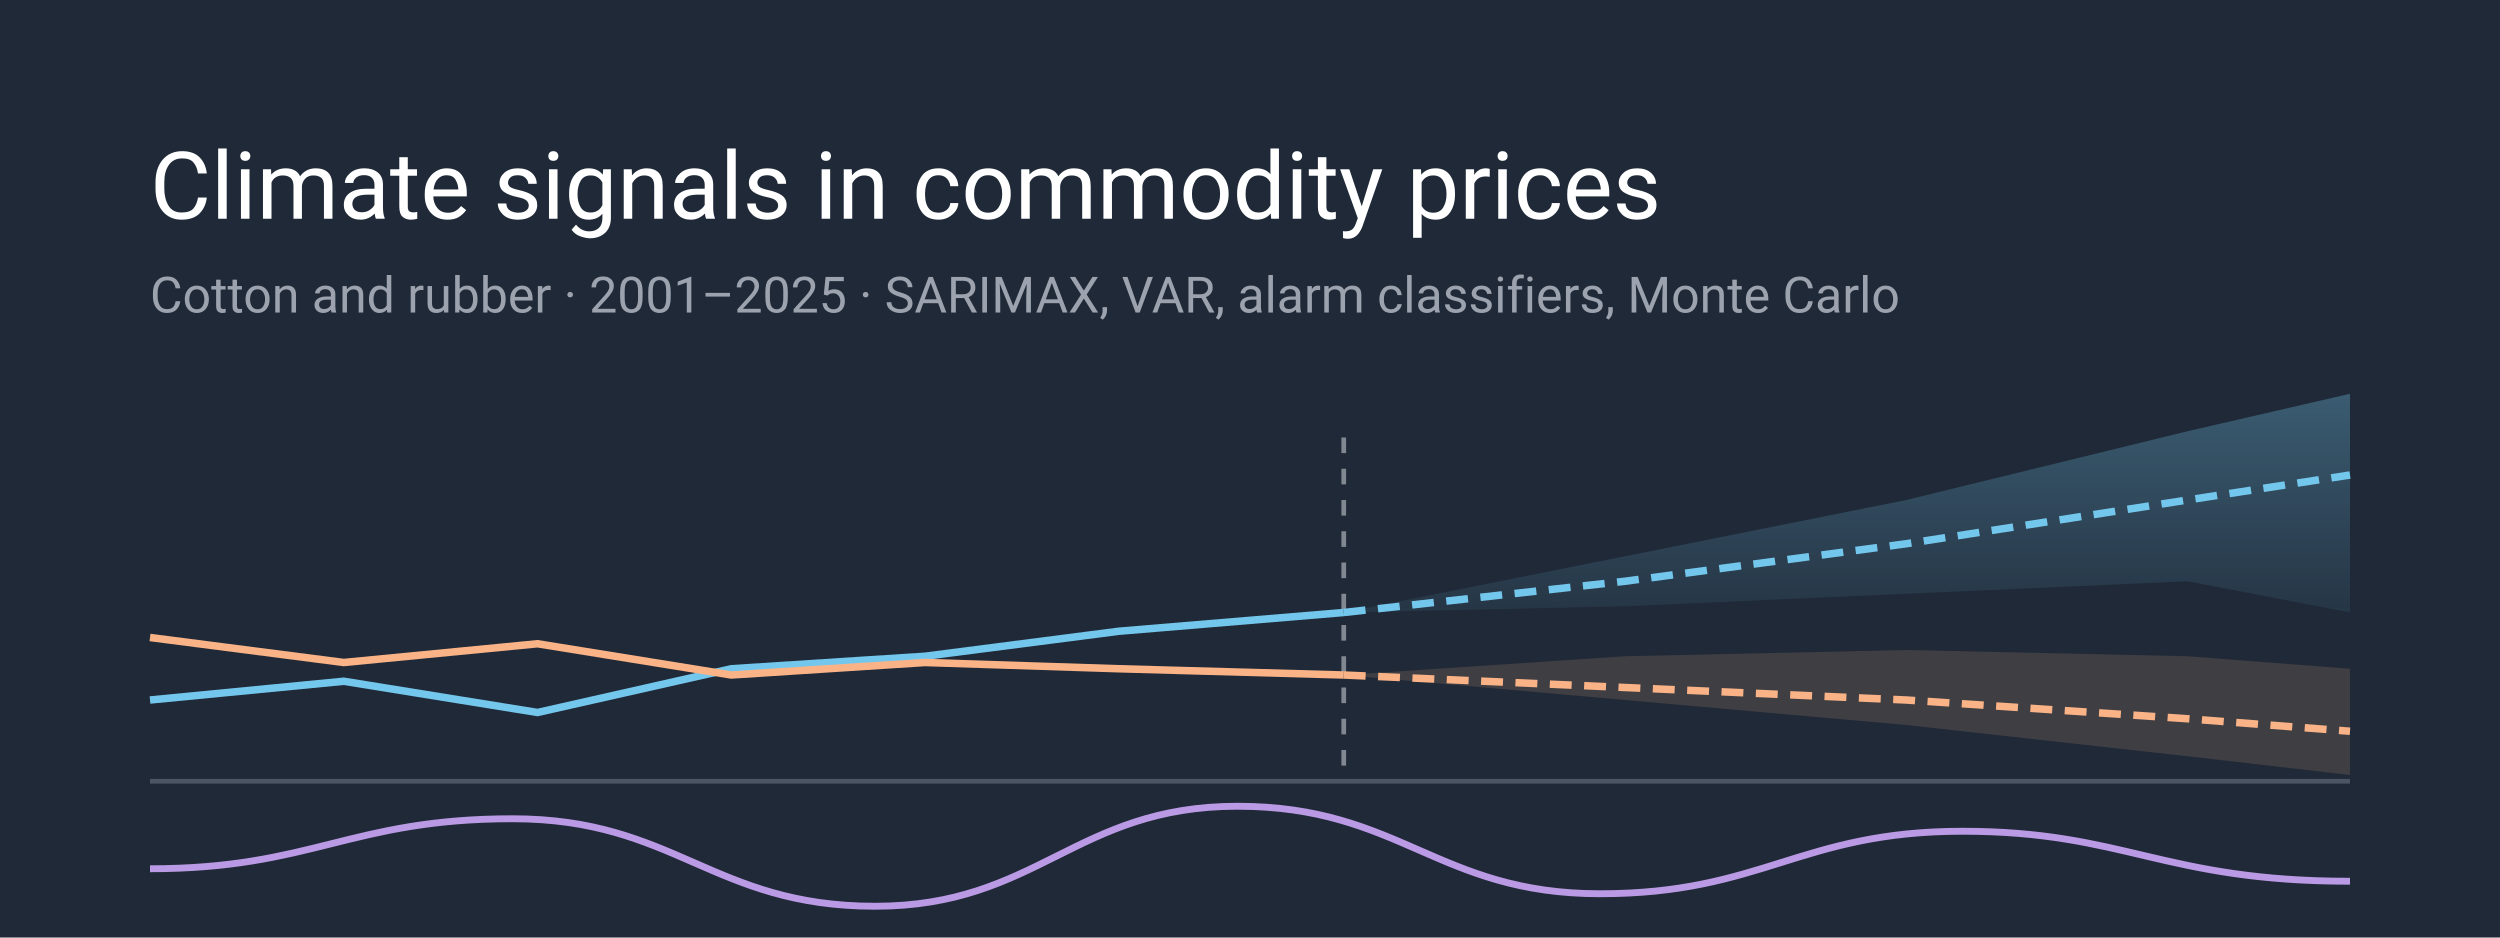
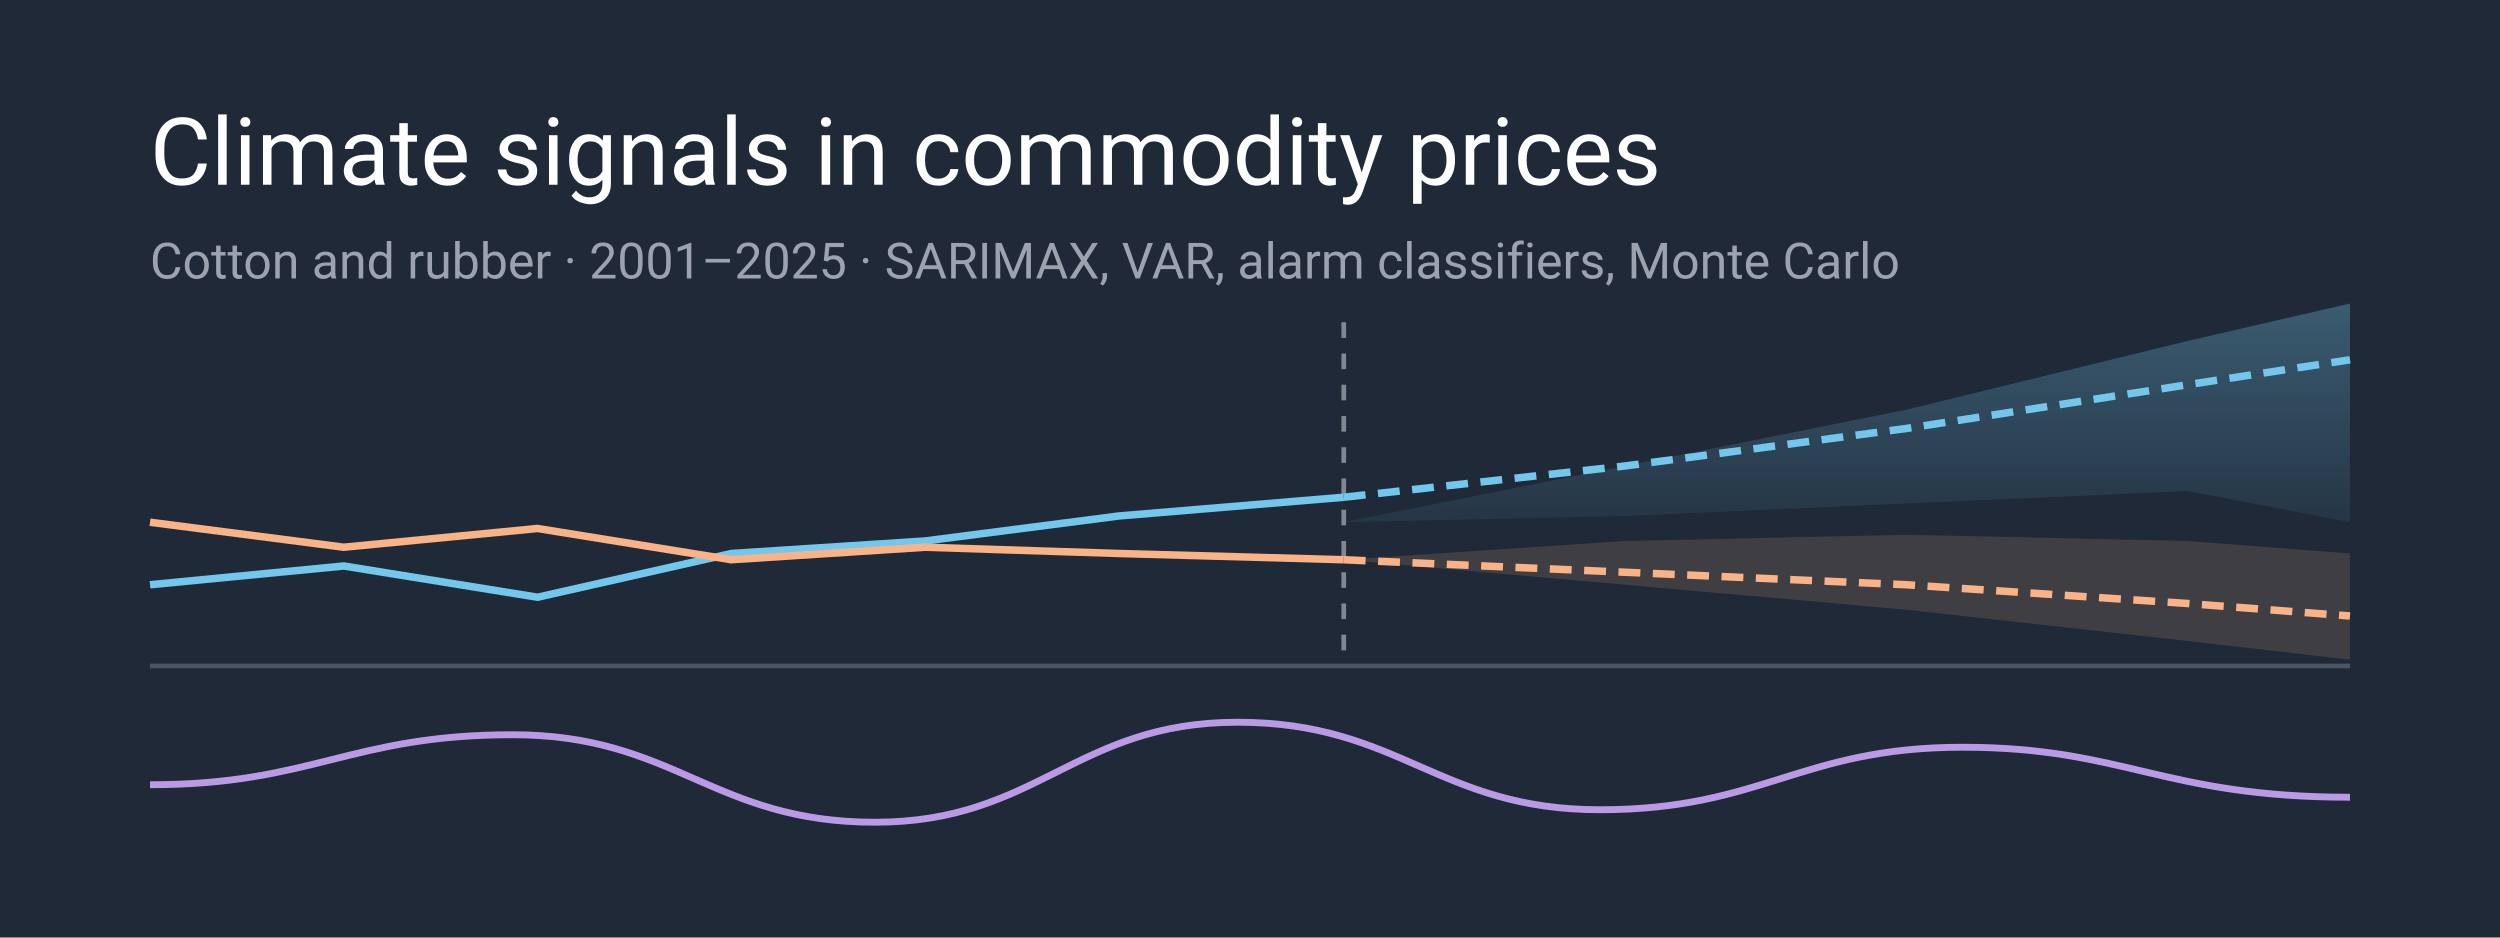
- <svg xmlns="http://www.w3.org/2000/svg" width="800" height="300" viewBox="0 0 800 300" version="1.1">
-   <defs>
-     <linearGradient id="hdrFan" x1="0" y1="0" x2="0" y2="1">
-       <stop offset="0%" stop-color="#74c7ec" stop-opacity="0.32" />
-       <stop offset="100%" stop-color="#74c7ec" stop-opacity="0.08" />
+ <svg xmlns="http://www.w3.org/2000/svg" width="800" height="300" viewBox="0 0 800 300" version="1.1" id="svg2725">
+   <defs id="defs2699">
+     <linearGradient id="hdrFan" x1="200.489" y1="270.24" x2="200.489" y2="420.373" gradientTransform="matrix(2.144761,0,0,0.4662524,0,-28.885)" gradientUnits="userSpaceOnUse">
+       <stop offset="0%" stop-color="#74c7ec" stop-opacity="0.32" id="stop2694" />
+       <stop offset="100%" stop-color="#74c7ec" stop-opacity="0.08" id="stop2696" />
    </linearGradient>
  </defs>
-   <rect x="0" y="0" width="800" height="300" fill="#1f2937" />
-   <text x="48" y="70" font-family="Roboto, Helvetica, Arial, sans-serif" font-size="30" font-weight="400" fill="#ffffff">Climate signals in commodity prices</text>
-   <text x="48" y="100" font-family="Roboto, Helvetica, Arial, sans-serif" font-size="16" fill="#9ca3af">Cotton and rubber · 2001–2025 · SARIMAX, VAR, alarm classifiers, Monte Carlo</text>
-   <line x1="48" y1="250" x2="752" y2="250" stroke="#4b5563" stroke-width="1.5" />
-   <line x1="430" y1="140" x2="430" y2="250" stroke="#e5e7eb" stroke-width="1.5" stroke-dasharray="5 5" opacity="0.5" />
-   <path d="M430,196 L520,178 L610,160 L700,138 L752,126            L752,196 L700,186 L610,190 L520,194 L430,196 Z" fill="url(#hdrFan)" />
-   <polyline points="48,224 110,218 172,228 234,214 296,210 358,202 430,196" fill="none" stroke="#74c7ec" stroke-width="2.4" />
-   <polyline points="430,196 520,186 610,174 700,160 752,152" fill="none" stroke="#74c7ec" stroke-width="2.4" stroke-dasharray="7 4" />
-   <path d="M430,216 L520,224 L610,232 L700,242 L752,248            L752,214 L700,210 L610,208 L520,210 L430,216 Z" fill="#fab387" opacity="0.15" />
-   <polyline points="48,204 110,212 172,206 234,216 296,212 358,214 430,216" fill="none" stroke="#fab387" stroke-width="2.4" />
-   <polyline points="430,216 520,220 610,224 700,230 752,234" fill="none" stroke="#fab387" stroke-width="2.4" stroke-dasharray="7 4" />
-   <path d="M48,278 C100,278 112,262 164,262 C216,262 228,290 280,290            C332,290 344,258 396,258 C448,258 460,286 512,286            C564,286 576,266 628,266 C680,266 692,282 752,282" fill="none" stroke="#cba6f7" stroke-width="2.2" opacity="0.9" />
+   <rect x="0" y="0" width="800" height="300" fill="#1f2937" id="rect2701" />
+   <text x="48" y="59.115" font-family="Roboto, Helvetica, Arial, sans-serif" font-size="30px" font-weight="400" fill="#ffffff" id="text2703">Climate signals in commodity prices</text>
+   <text x="48" y="89.115" font-family="Roboto, Helvetica, Arial, sans-serif" font-size="16px" fill="#9ca3af" id="text2705">Cotton and rubber · 2001–2025 · SARIMAX, VAR, alarm classifiers, Monte Carlo</text>
+   <line x1="48" y1="213.115" x2="752" y2="213.115" stroke="#4b5563" stroke-width="1.5" id="line2707" />
+   <line x1="430" y1="103.115" x2="430" y2="213.115" stroke="#e5e7eb" stroke-width="1.5" stroke-dasharray="5, 5" opacity="0.5" id="line2709" />
+   <path d="m 430,167.115 90,-18 90,-18 90,-22 52,-12 v 70 l -52,-10 -90,4 -90,4 z" fill="url(#hdrFan)" id="path2711" style="fill:url(#hdrFan)" />
+   <polyline points="48,224 110,218 172,228 234,214 296,210 358,202 430,196" fill="none" stroke="#74c7ec" stroke-width="2.4" id="polyline2713" transform="translate(0,-36.885)" />
+   <polyline points="430,196 520,186 610,174 700,160 752,152" fill="none" stroke="#74c7ec" stroke-width="2.4" stroke-dasharray="7, 4" id="polyline2715" transform="translate(0,-36.885)" />
+   <path d="m 430,179.115 90,8 90,8 90,10 52,6 v -34 l -52,-4 -90,-2 -90,2 z" fill="#fab387" opacity="0.15" id="path2717" />
+   <polyline points="48,204 110,212 172,206 234,216 296,212 358,214 430,216" fill="none" stroke="#fab387" stroke-width="2.4" id="polyline2719" transform="translate(0,-36.885)" />
+   <polyline points="430,216 520,220 610,224 700,230 752,234" fill="none" stroke="#fab387" stroke-width="2.4" stroke-dasharray="7, 4" id="polyline2721" transform="translate(0,-36.885)" />
+   <path d="m 48,251.115 c 52,0 64,-16 116,-16 52,0 64,28 116,28 52,0 64,-32 116,-32 52,0 64,28 116,28 52,0 64,-20 116,-20 52,0 64,16 124,16" fill="none" stroke="#cba6f7" stroke-width="2.2" opacity="0.9" id="path2723" />
</svg>
